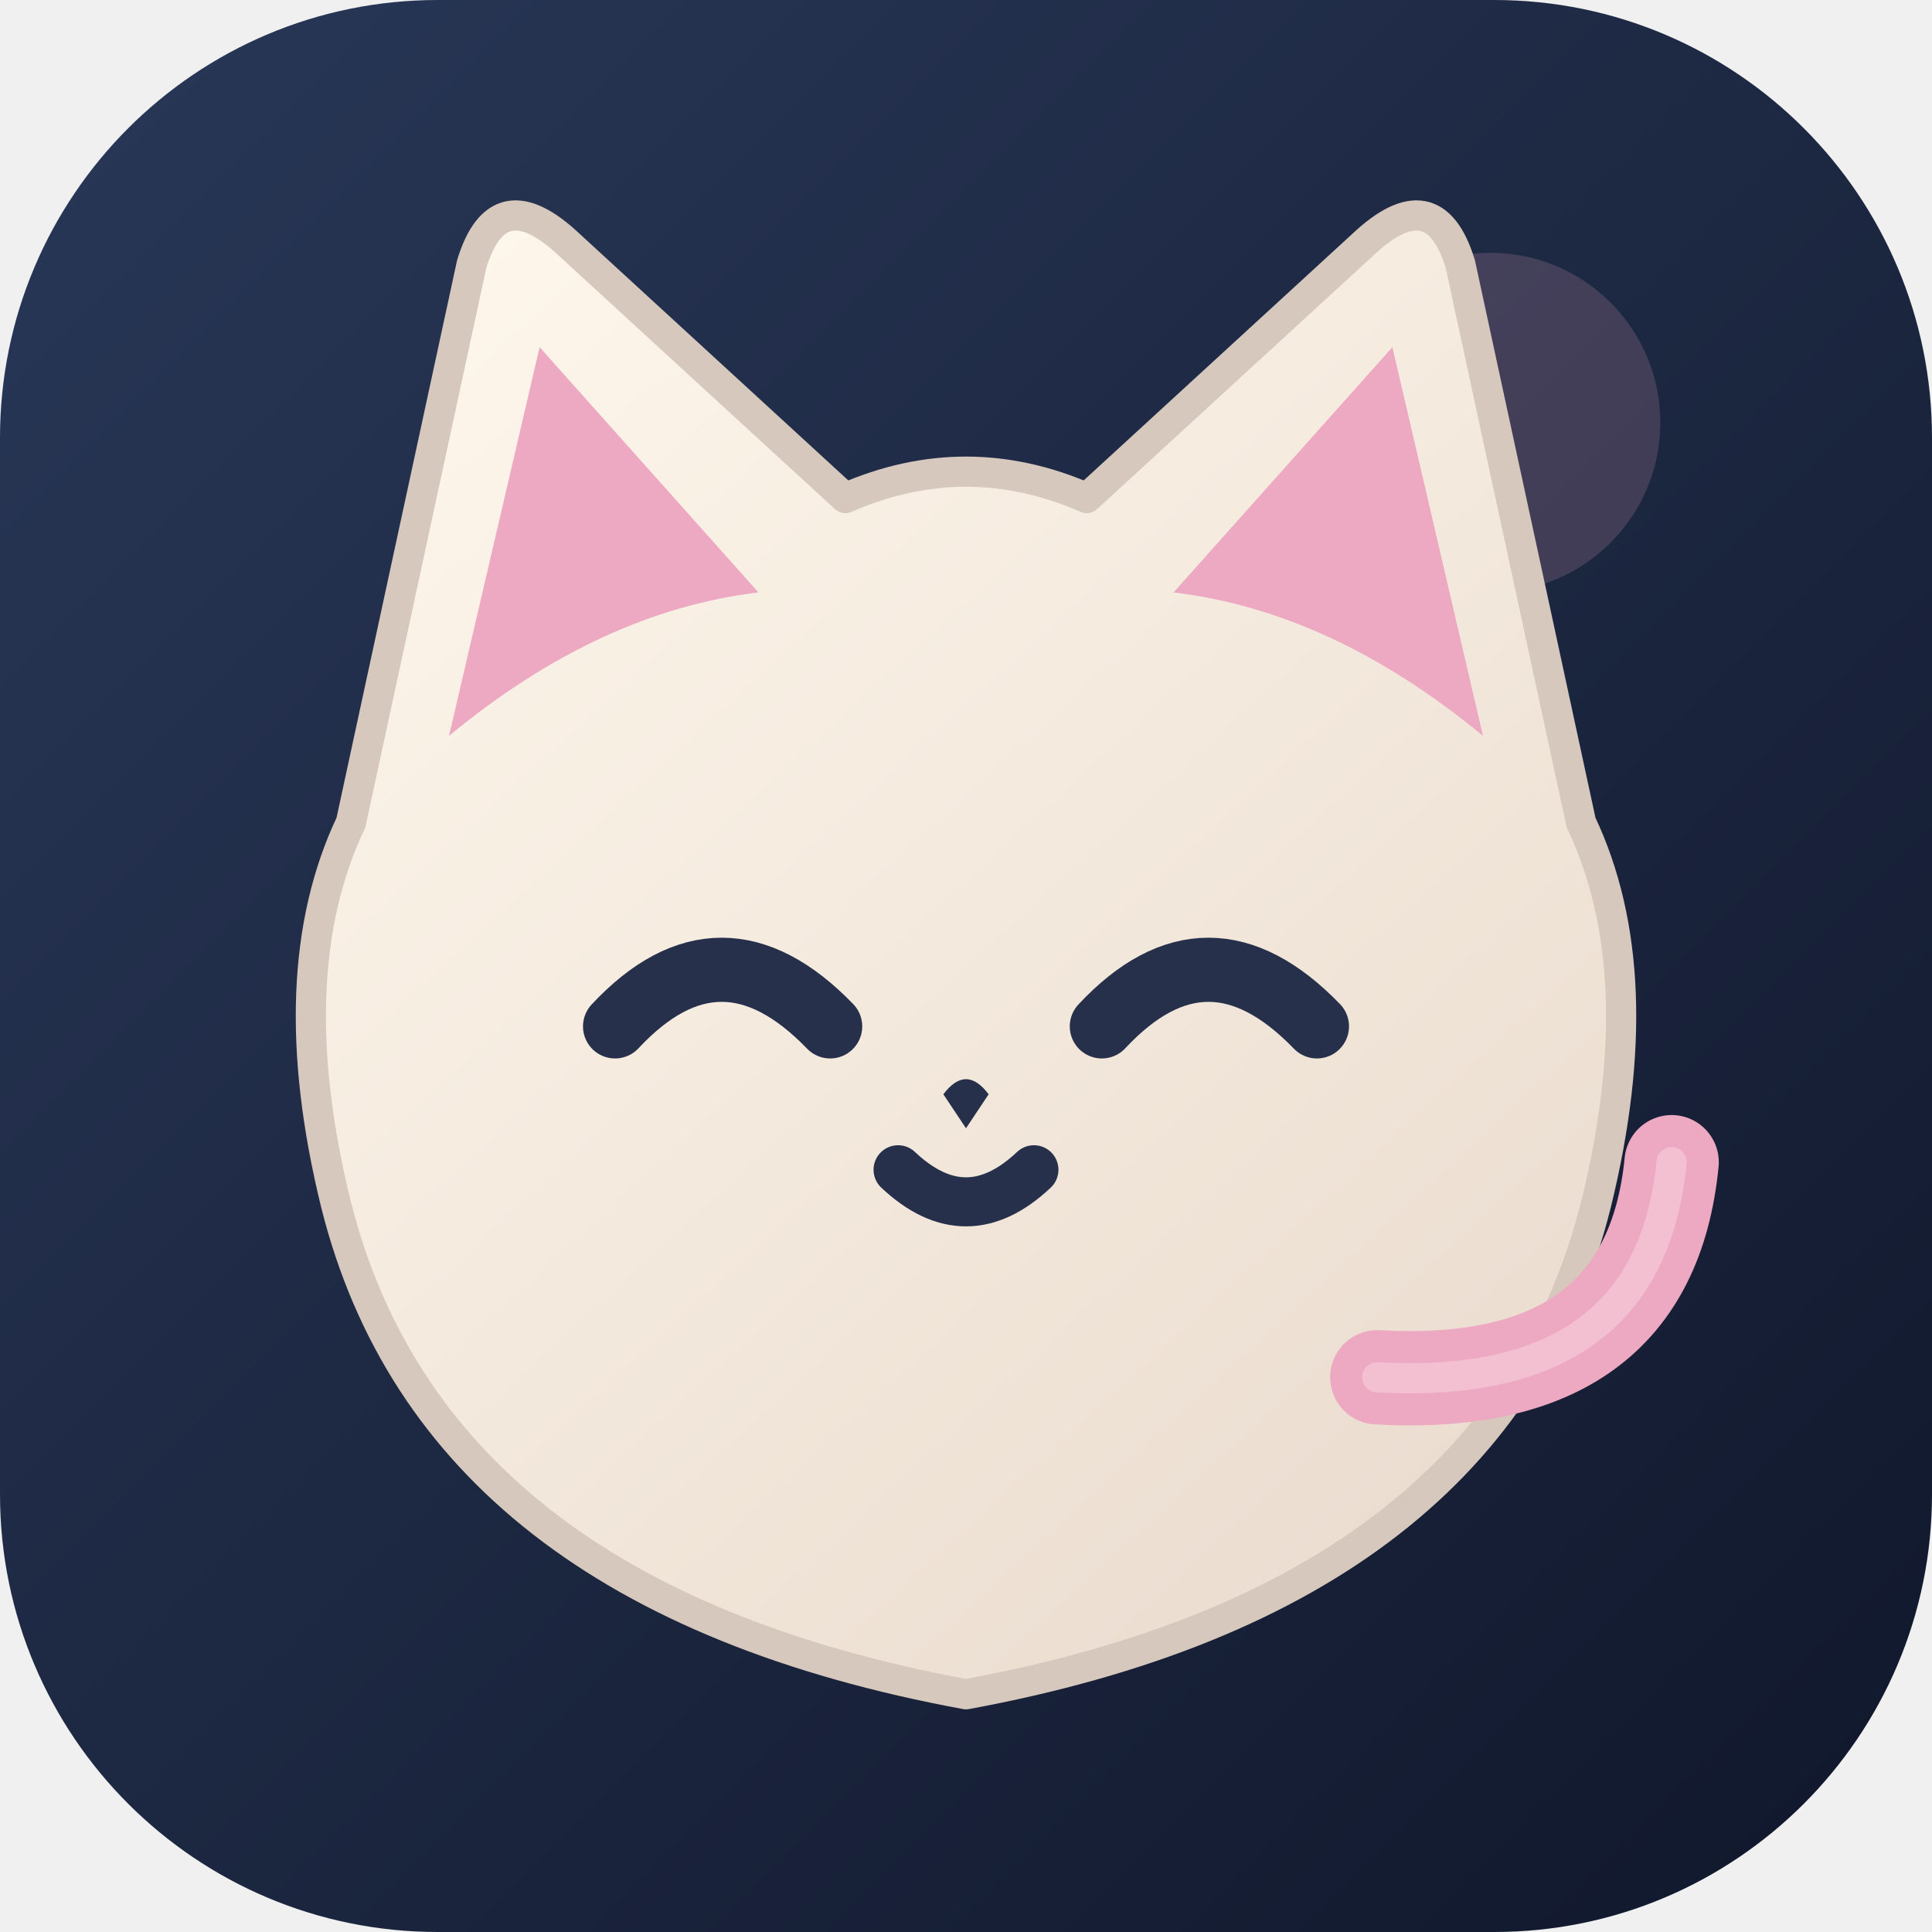
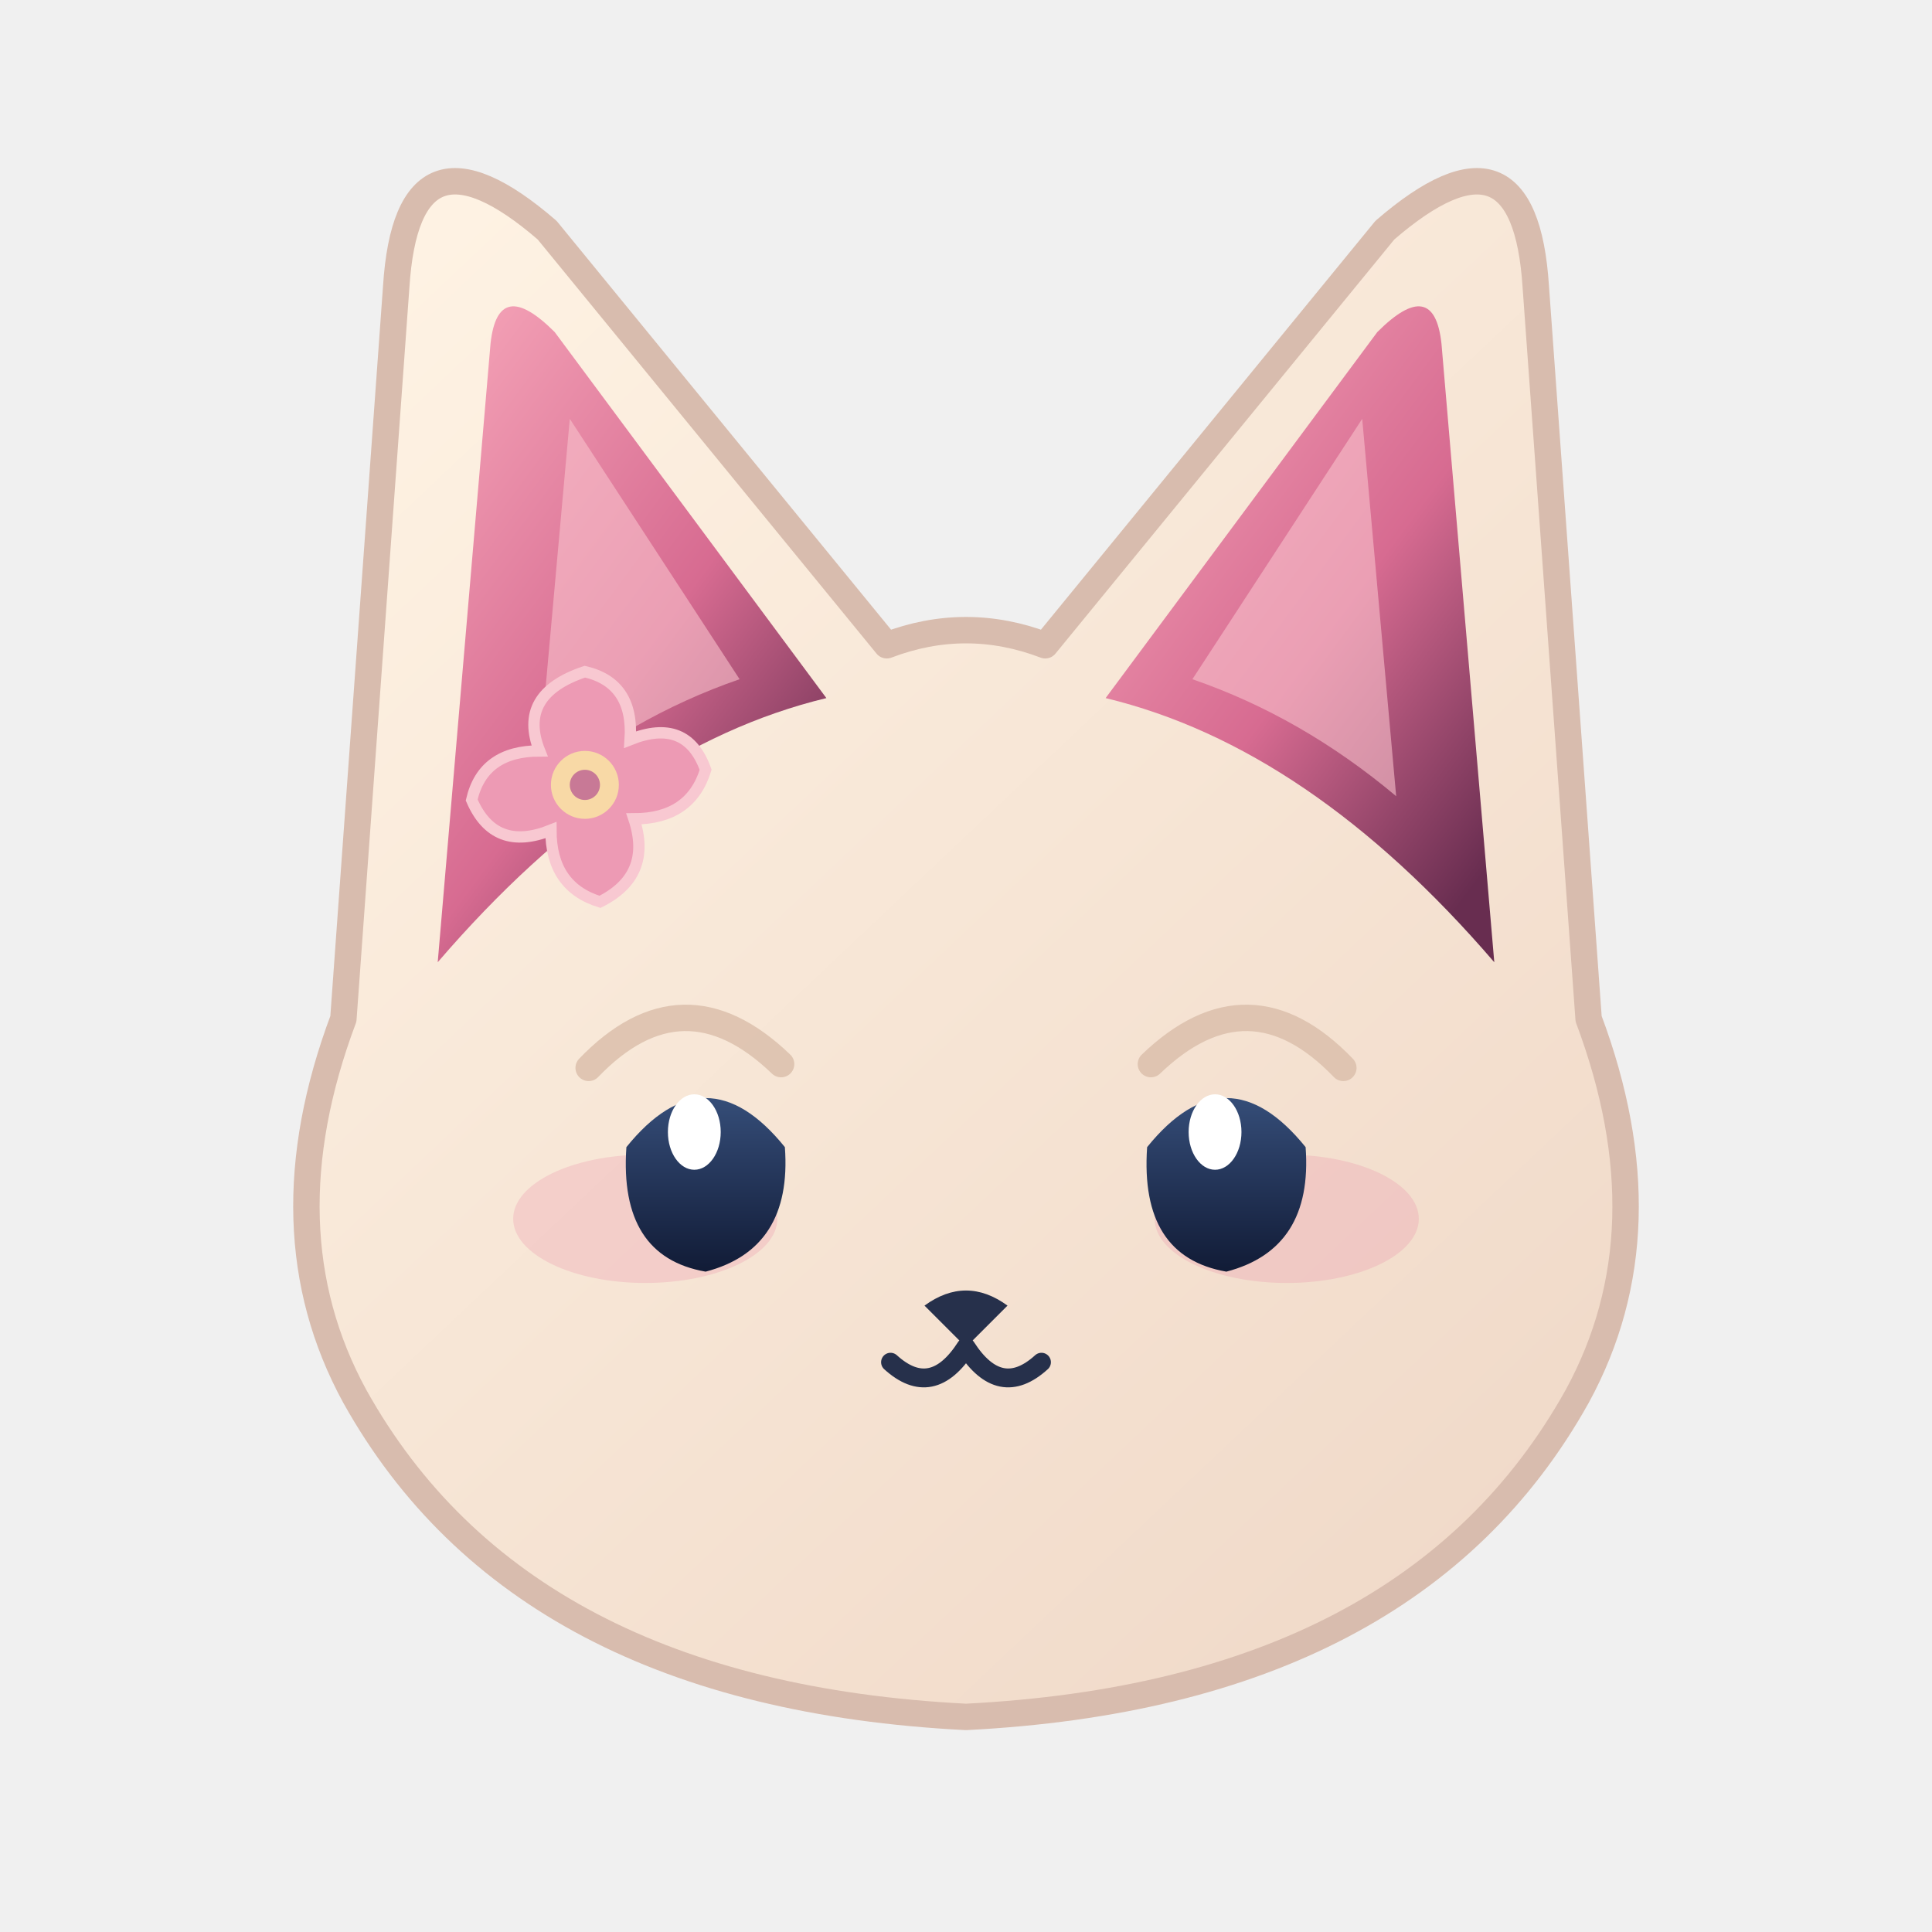
- <svg xmlns="http://www.w3.org/2000/svg" viewBox="0 0 512 512">
+ <svg xmlns="http://www.w3.org/2000/svg" viewBox="0 0 512 512" role="img" aria-labelledby="title">
  <defs>
-     <linearGradient id="b" x1="0" y1="0" x2="1" y2="1">
-       <stop stop-color="#293858" />
-       <stop offset="1" stop-color="#10172b" />
+     <linearGradient id="fur" x1="0" y1="0" x2=".82" y2="1">
+       <stop stop-color="#fff4e5" />
+       <stop offset="1" stop-color="#f0d9c8" />
    </linearGradient>
-     <linearGradient id="f" x1="0" y1="0" x2=".8" y2="1">
-       <stop stop-color="#fff8ed" />
-       <stop offset="1" stop-color="#eadccf" />
+     <linearGradient id="ear" x1="0" y1="0" x2=".8" y2="1">
+       <stop stop-color="#f6a6b9" />
+       <stop offset=".58" stop-color="#d76b91" />
+       <stop offset="1" stop-color="#682d50" />
+     </linearGradient>
+     <linearGradient id="eye" x1="0" y1="0" x2="0" y2="1">
+       <stop stop-color="#354d78" />
+       <stop offset="1" stop-color="#111b36" />
    </linearGradient>
  </defs>
-   <rect width="512" height="512" rx="116" fill="url(#b)" />
-   <circle cx="395" cy="112" r="45" fill="#eda9c1" opacity=".18" />
-   <path d="M93 218 125 70Q132 47 151 65L224 132Q256 118 288 132L361 65Q380 47 387 70L419 218Q438 258 423 319 397 423 256 449 115 423 89 319 74 258 93 218Z" fill="url(#f)" stroke="#d7c8bd" stroke-width="8" stroke-linejoin="round" />
-   <path d="m119 195 24-103 58 65q-42 5-82 38Zm274 0L369 92l-58 65q42 5 82 38Z" fill="#eda9c1" />
-   <path d="M163 272q28-30 57 0M292 272q28-30 57 0" fill="none" stroke="#26304b" stroke-width="17" stroke-linecap="round" />
-   <path d="M238 310q18 17 36 0" fill="none" stroke="#26304b" stroke-width="13" stroke-linecap="round" />
-   <path d="M250 290q6-8 12 0l-6 9Z" fill="#26304b" />
-   <path d="M365 365q72 4 78-57" fill="none" stroke="#eda9c1" stroke-width="25" stroke-linecap="round" />
-   <path d="M365 365q72 4 78-57" fill="none" stroke="#f5c5d4" stroke-width="8" stroke-linecap="round" opacity=".8" />
+   <path d="M91 270 105 76Q108 29 145 61L235 171Q256 163 277 171L367 61Q404 29 407 76L421 270Q442 326 418 370 374 449 256 455 138 449 94 370 70 326 91 270Z" fill="url(#fur)" stroke="#d8bcae" stroke-width="7" stroke-linejoin="round" />
+   <path d="M116 255 130 91Q132 73 147 88L219 185Q165 198 116 255Z" fill="url(#ear)" />
+   <path d="M396 255 382 91Q380 73 365 88L293 185Q347 198 396 255Z" fill="url(#ear)" />
+   <path d="M142 211 151 111 196 180Q167 190 142 211ZM370 211 361 111 316 180Q345 190 370 211Z" fill="#f8c2cb" opacity=".6" />
+   <ellipse cx="171" cy="323" rx="35" ry="17" fill="#e98fa8" opacity=".28" />
+   <ellipse cx="341" cy="323" rx="35" ry="17" fill="#e98fa8" opacity=".28" />
+   <path d="M156 283Q181 257 207 282M305 282Q331 257 356 283" fill="none" stroke="#d9bda9" stroke-width="7" stroke-linecap="round" opacity=".8" />
+   <path d="M166 304Q187 278 208 304 210 331 187 337 164 333 166 304ZM304 304Q325 278 346 304 348 331 325 337 302 333 304 304Z" fill="url(#eye)" />
+   <ellipse cx="184" cy="300" rx="7" ry="10" fill="#fff" />
+   <ellipse cx="322" cy="300" rx="7" ry="10" fill="#fff" />
+   <path d="M245 346Q256 338 267 346L256 357Z" fill="#26304b" />
+   <path d="M256 357Q247 371 236 361M256 357Q265 371 276 361" fill="none" stroke="#26304b" stroke-width="5" stroke-linecap="round" />
+   <g transform="translate(155 208)">
+     <path d="M0-30Q13-27 12-12 27-18 32-4 28 9 13 9 18 24 4 31-9 27-9 12-24 18-30 4-27-9-12-9-18-24 0-30Z" fill="#ed9ab4" stroke="#f8c8d1" stroke-width="3" />
+     <circle r="9" fill="#f8d9a6" />
+     <circle r="4" fill="#c87996" />
+   </g>
</svg>
